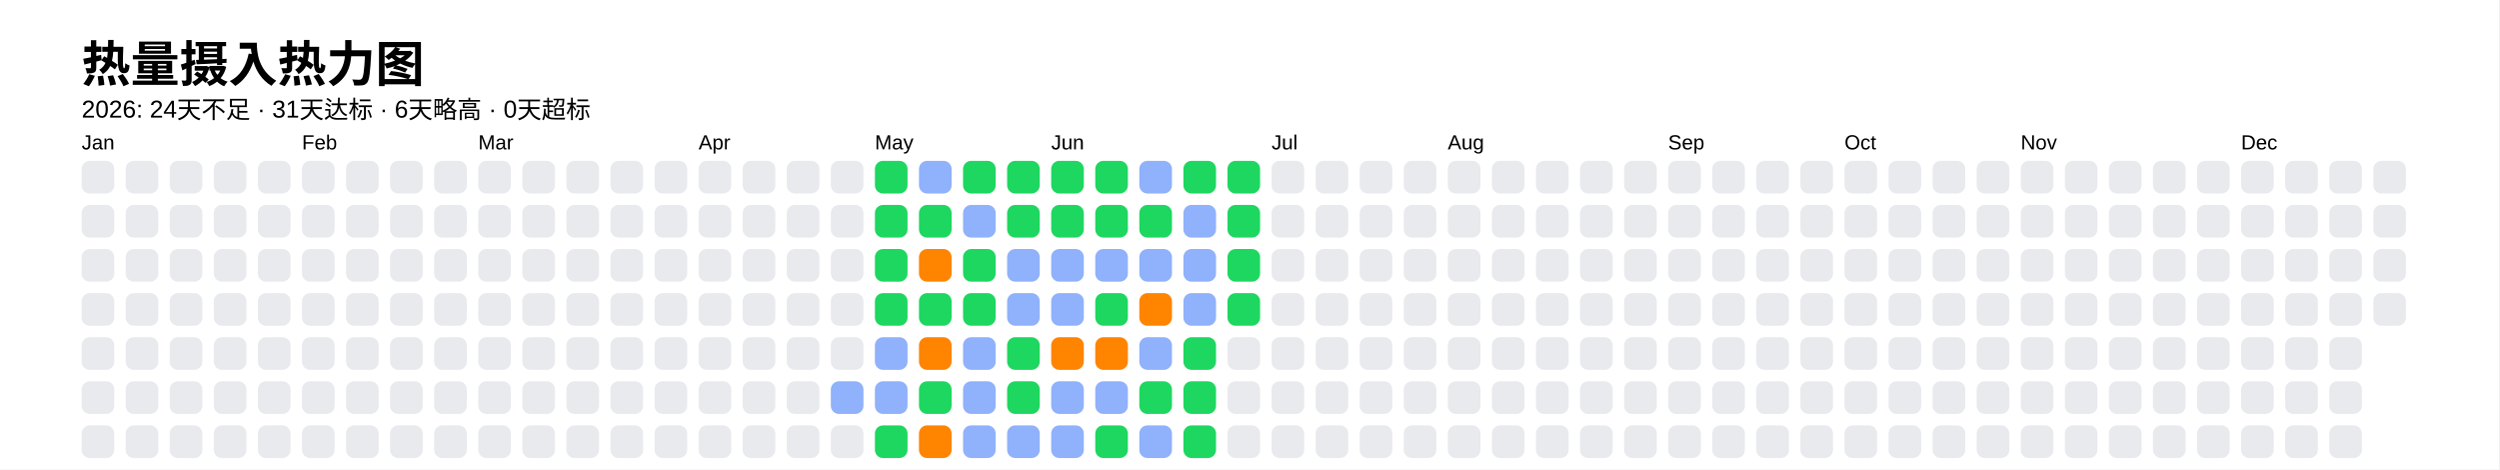
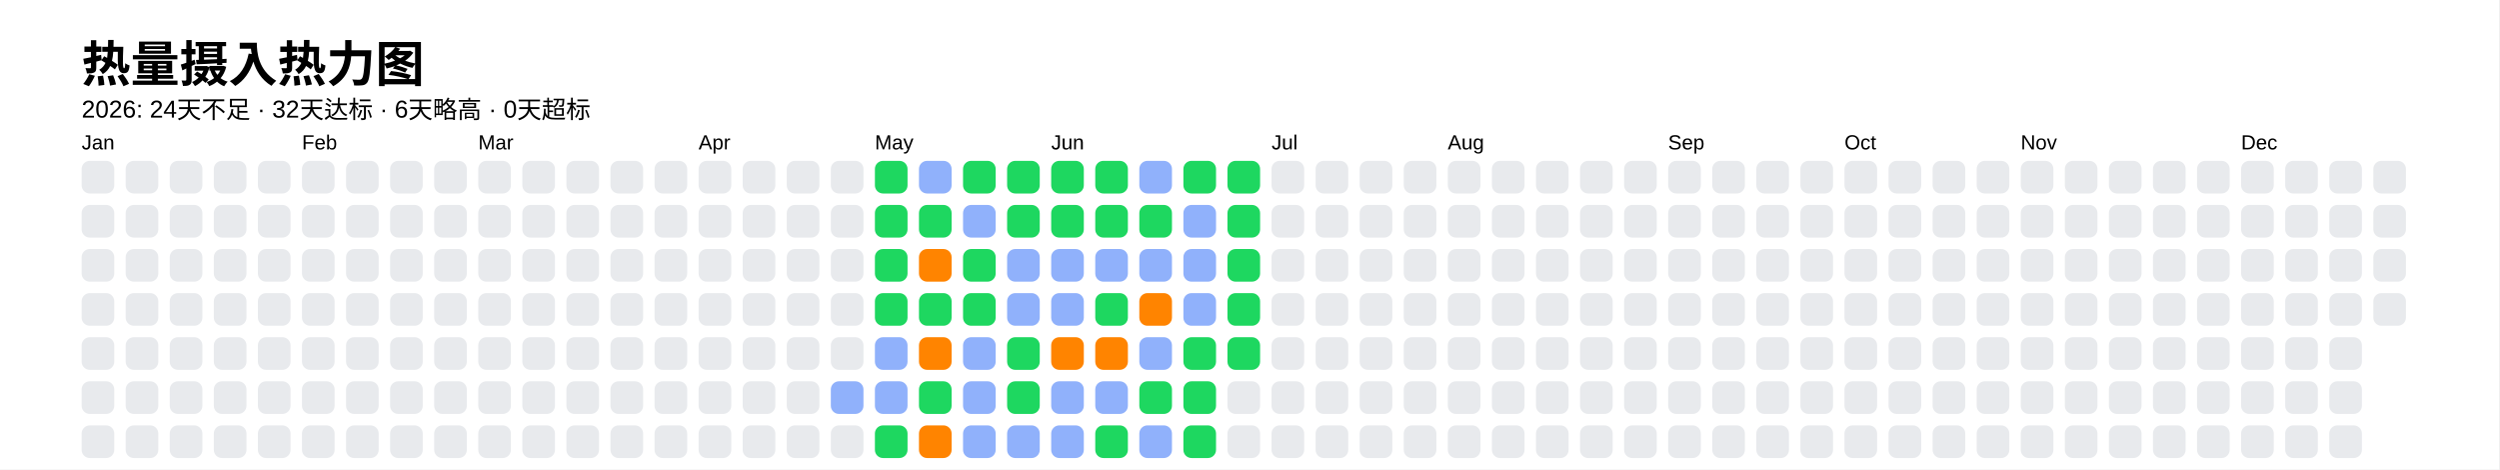
<svg xmlns="http://www.w3.org/2000/svg" style="background-color:white;" baseProfile="full" height="57.5mm" version="1.1" viewBox="0,0,306.2,57.5" width="306.2mm">
  <defs />
  <rect fill="#FFFFFF" height="57.5" width="306.2" x="0" y="0" />
  <text fill="#000000" style="font-size:6px; font-family:Arial; font-weight:bold;" x="10" y="10">热量摄入热力图</text>
-   <text fill="#000000" style="font-size:3px; font-family:Arial;" x="10" y="14.4">2026: 24天不足 · 31天达标 · 6天略高 · 0天超标</text>
+   <text fill="#000000" style="font-size:3px; font-family:Arial;" x="10" y="14.4">2026: 24天不足 · 32天达标 · 6天略高 · 0天超标</text>
  <text fill="#000000" style="font-size:2.5px; font-family:Arial" x="10" y="18.3">Jan</text>
  <rect fill="#E8EAED" height="4" rx="1" ry="1" width="4" x="10" y="19.7" />
  <rect fill="#E8EAED" height="4" rx="1" ry="1" width="4" x="10" y="25.1" />
  <rect fill="#E8EAED" height="4" rx="1" ry="1" width="4" x="10" y="30.5" />
  <rect fill="#E8EAED" height="4" rx="1" ry="1" width="4" x="10" y="35.9" />
  <rect fill="#E8EAED" height="4" rx="1" ry="1" width="4" x="10" y="41.3" />
  <rect fill="#E8EAED" height="4" rx="1" ry="1" width="4" x="10" y="46.7" />
  <rect fill="#E8EAED" height="4" rx="1" ry="1" width="4" x="10" y="52.1" />
  <rect fill="#E8EAED" height="4" rx="1" ry="1" width="4" x="15.4" y="19.7" />
  <rect fill="#E8EAED" height="4" rx="1" ry="1" width="4" x="15.4" y="25.1" />
  <rect fill="#E8EAED" height="4" rx="1" ry="1" width="4" x="15.4" y="30.5" />
  <rect fill="#E8EAED" height="4" rx="1" ry="1" width="4" x="15.4" y="35.9" />
  <rect fill="#E8EAED" height="4" rx="1" ry="1" width="4" x="15.4" y="41.3" />
  <rect fill="#E8EAED" height="4" rx="1" ry="1" width="4" x="15.4" y="46.7" />
  <rect fill="#E8EAED" height="4" rx="1" ry="1" width="4" x="15.4" y="52.1" />
  <rect fill="#E8EAED" height="4" rx="1" ry="1" width="4" x="20.8" y="19.7" />
  <rect fill="#E8EAED" height="4" rx="1" ry="1" width="4" x="20.8" y="25.1" />
  <rect fill="#E8EAED" height="4" rx="1" ry="1" width="4" x="20.8" y="30.5" />
  <rect fill="#E8EAED" height="4" rx="1" ry="1" width="4" x="20.8" y="35.9" />
  <rect fill="#E8EAED" height="4" rx="1" ry="1" width="4" x="20.8" y="41.3" />
  <rect fill="#E8EAED" height="4" rx="1" ry="1" width="4" x="20.8" y="46.7" />
  <rect fill="#E8EAED" height="4" rx="1" ry="1" width="4" x="20.8" y="52.1" />
  <rect fill="#E8EAED" height="4" rx="1" ry="1" width="4" x="26.2" y="19.7" />
  <rect fill="#E8EAED" height="4" rx="1" ry="1" width="4" x="26.2" y="25.1" />
  <rect fill="#E8EAED" height="4" rx="1" ry="1" width="4" x="26.2" y="30.5" />
  <rect fill="#E8EAED" height="4" rx="1" ry="1" width="4" x="26.2" y="35.9" />
  <rect fill="#E8EAED" height="4" rx="1" ry="1" width="4" x="26.2" y="41.3" />
  <rect fill="#E8EAED" height="4" rx="1" ry="1" width="4" x="26.2" y="46.7" />
  <rect fill="#E8EAED" height="4" rx="1" ry="1" width="4" x="26.2" y="52.1" />
  <rect fill="#E8EAED" height="4" rx="1" ry="1" width="4" x="31.6" y="19.7" />
  <rect fill="#E8EAED" height="4" rx="1" ry="1" width="4" x="31.6" y="25.1" />
  <rect fill="#E8EAED" height="4" rx="1" ry="1" width="4" x="31.6" y="30.5" />
  <rect fill="#E8EAED" height="4" rx="1" ry="1" width="4" x="31.6" y="35.9" />
  <rect fill="#E8EAED" height="4" rx="1" ry="1" width="4" x="31.6" y="41.3" />
  <rect fill="#E8EAED" height="4" rx="1" ry="1" width="4" x="31.6" y="46.7" />
  <rect fill="#E8EAED" height="4" rx="1" ry="1" width="4" x="31.6" y="52.1" />
  <text fill="#000000" style="font-size:2.5px; font-family:Arial" x="37.0" y="18.3">Feb</text>
  <rect fill="#E8EAED" height="4" rx="1" ry="1" width="4" x="37.0" y="19.7" />
  <rect fill="#E8EAED" height="4" rx="1" ry="1" width="4" x="37.0" y="25.1" />
  <rect fill="#E8EAED" height="4" rx="1" ry="1" width="4" x="37.0" y="30.5" />
  <rect fill="#E8EAED" height="4" rx="1" ry="1" width="4" x="37.0" y="35.9" />
  <rect fill="#E8EAED" height="4" rx="1" ry="1" width="4" x="37.0" y="41.3" />
  <rect fill="#E8EAED" height="4" rx="1" ry="1" width="4" x="37.0" y="46.7" />
  <rect fill="#E8EAED" height="4" rx="1" ry="1" width="4" x="37.0" y="52.1" />
  <rect fill="#E8EAED" height="4" rx="1" ry="1" width="4" x="42.4" y="19.7" />
  <rect fill="#E8EAED" height="4" rx="1" ry="1" width="4" x="42.4" y="25.1" />
  <rect fill="#E8EAED" height="4" rx="1" ry="1" width="4" x="42.4" y="30.5" />
  <rect fill="#E8EAED" height="4" rx="1" ry="1" width="4" x="42.4" y="35.9" />
  <rect fill="#E8EAED" height="4" rx="1" ry="1" width="4" x="42.4" y="41.3" />
  <rect fill="#E8EAED" height="4" rx="1" ry="1" width="4" x="42.4" y="46.7" />
  <rect fill="#E8EAED" height="4" rx="1" ry="1" width="4" x="42.4" y="52.1" />
  <rect fill="#E8EAED" height="4" rx="1" ry="1" width="4" x="47.8" y="19.7" />
  <rect fill="#E8EAED" height="4" rx="1" ry="1" width="4" x="47.8" y="25.1" />
  <rect fill="#E8EAED" height="4" rx="1" ry="1" width="4" x="47.8" y="30.5" />
  <rect fill="#E8EAED" height="4" rx="1" ry="1" width="4" x="47.8" y="35.9" />
  <rect fill="#E8EAED" height="4" rx="1" ry="1" width="4" x="47.8" y="41.3" />
  <rect fill="#E8EAED" height="4" rx="1" ry="1" width="4" x="47.8" y="46.7" />
  <rect fill="#E8EAED" height="4" rx="1" ry="1" width="4" x="47.8" y="52.1" />
  <rect fill="#E8EAED" height="4" rx="1" ry="1" width="4" x="53.2" y="19.7" />
  <rect fill="#E8EAED" height="4" rx="1" ry="1" width="4" x="53.2" y="25.1" />
  <rect fill="#E8EAED" height="4" rx="1" ry="1" width="4" x="53.2" y="30.5" />
  <rect fill="#E8EAED" height="4" rx="1" ry="1" width="4" x="53.2" y="35.9" />
  <rect fill="#E8EAED" height="4" rx="1" ry="1" width="4" x="53.2" y="41.3" />
  <rect fill="#E8EAED" height="4" rx="1" ry="1" width="4" x="53.2" y="46.7" />
  <rect fill="#E8EAED" height="4" rx="1" ry="1" width="4" x="53.2" y="52.1" />
  <text fill="#000000" style="font-size:2.5px; font-family:Arial" x="58.6" y="18.3">Mar</text>
  <rect fill="#E8EAED" height="4" rx="1" ry="1" width="4" x="58.6" y="19.7" />
  <rect fill="#E8EAED" height="4" rx="1" ry="1" width="4" x="58.6" y="25.1" />
  <rect fill="#E8EAED" height="4" rx="1" ry="1" width="4" x="58.6" y="30.5" />
  <rect fill="#E8EAED" height="4" rx="1" ry="1" width="4" x="58.6" y="35.9" />
  <rect fill="#E8EAED" height="4" rx="1" ry="1" width="4" x="58.6" y="41.3" />
  <rect fill="#E8EAED" height="4" rx="1" ry="1" width="4" x="58.6" y="46.7" />
  <rect fill="#E8EAED" height="4" rx="1" ry="1" width="4" x="58.6" y="52.1" />
  <rect fill="#E8EAED" height="4" rx="1" ry="1" width="4" x="64" y="19.7" />
  <rect fill="#E8EAED" height="4" rx="1" ry="1" width="4" x="64" y="25.1" />
  <rect fill="#E8EAED" height="4" rx="1" ry="1" width="4" x="64" y="30.5" />
  <rect fill="#E8EAED" height="4" rx="1" ry="1" width="4" x="64" y="35.9" />
  <rect fill="#E8EAED" height="4" rx="1" ry="1" width="4" x="64" y="41.3" />
  <rect fill="#E8EAED" height="4" rx="1" ry="1" width="4" x="64" y="46.7" />
  <rect fill="#E8EAED" height="4" rx="1" ry="1" width="4" x="64" y="52.1" />
  <rect fill="#E8EAED" height="4" rx="1" ry="1" width="4" x="69.4" y="19.7" />
  <rect fill="#E8EAED" height="4" rx="1" ry="1" width="4" x="69.4" y="25.1" />
  <rect fill="#E8EAED" height="4" rx="1" ry="1" width="4" x="69.4" y="30.5" />
  <rect fill="#E8EAED" height="4" rx="1" ry="1" width="4" x="69.4" y="35.9" />
  <rect fill="#E8EAED" height="4" rx="1" ry="1" width="4" x="69.4" y="41.3" />
  <rect fill="#E8EAED" height="4" rx="1" ry="1" width="4" x="69.4" y="46.7" />
  <rect fill="#E8EAED" height="4" rx="1" ry="1" width="4" x="69.4" y="52.1" />
  <rect fill="#E8EAED" height="4" rx="1" ry="1" width="4" x="74.8" y="19.7" />
  <rect fill="#E8EAED" height="4" rx="1" ry="1" width="4" x="74.8" y="25.1" />
  <rect fill="#E8EAED" height="4" rx="1" ry="1" width="4" x="74.8" y="30.5" />
  <rect fill="#E8EAED" height="4" rx="1" ry="1" width="4" x="74.8" y="35.9" />
  <rect fill="#E8EAED" height="4" rx="1" ry="1" width="4" x="74.8" y="41.3" />
  <rect fill="#E8EAED" height="4" rx="1" ry="1" width="4" x="74.8" y="46.7" />
  <rect fill="#E8EAED" height="4" rx="1" ry="1" width="4" x="74.8" y="52.1" />
  <rect fill="#E8EAED" height="4" rx="1" ry="1" width="4" x="80.2" y="19.7" />
  <rect fill="#E8EAED" height="4" rx="1" ry="1" width="4" x="80.2" y="25.1" />
  <rect fill="#E8EAED" height="4" rx="1" ry="1" width="4" x="80.2" y="30.5" />
  <rect fill="#E8EAED" height="4" rx="1" ry="1" width="4" x="80.2" y="35.9" />
  <rect fill="#E8EAED" height="4" rx="1" ry="1" width="4" x="80.2" y="41.3" />
  <rect fill="#E8EAED" height="4" rx="1" ry="1" width="4" x="80.2" y="46.7" />
  <rect fill="#E8EAED" height="4" rx="1" ry="1" width="4" x="80.2" y="52.1" />
  <text fill="#000000" style="font-size:2.5px; font-family:Arial" x="85.6" y="18.3">Apr</text>
  <rect fill="#E8EAED" height="4" rx="1" ry="1" width="4" x="85.6" y="19.7" />
  <rect fill="#E8EAED" height="4" rx="1" ry="1" width="4" x="85.6" y="25.1" />
  <rect fill="#E8EAED" height="4" rx="1" ry="1" width="4" x="85.6" y="30.5" />
  <rect fill="#E8EAED" height="4" rx="1" ry="1" width="4" x="85.6" y="35.9" />
  <rect fill="#E8EAED" height="4" rx="1" ry="1" width="4" x="85.6" y="41.3" />
  <rect fill="#E8EAED" height="4" rx="1" ry="1" width="4" x="85.6" y="46.7" />
  <rect fill="#E8EAED" height="4" rx="1" ry="1" width="4" x="85.6" y="52.1" />
  <rect fill="#E8EAED" height="4" rx="1" ry="1" width="4" x="91" y="19.7" />
  <rect fill="#E8EAED" height="4" rx="1" ry="1" width="4" x="91" y="25.1" />
  <rect fill="#E8EAED" height="4" rx="1" ry="1" width="4" x="91" y="30.5" />
  <rect fill="#E8EAED" height="4" rx="1" ry="1" width="4" x="91" y="35.9" />
  <rect fill="#E8EAED" height="4" rx="1" ry="1" width="4" x="91" y="41.3" />
  <rect fill="#E8EAED" height="4" rx="1" ry="1" width="4" x="91" y="46.7" />
  <rect fill="#E8EAED" height="4" rx="1" ry="1" width="4" x="91" y="52.1" />
  <rect fill="#E8EAED" height="4" rx="1" ry="1" width="4" x="96.4" y="19.7" />
  <rect fill="#E8EAED" height="4" rx="1" ry="1" width="4" x="96.4" y="25.1" />
  <rect fill="#E8EAED" height="4" rx="1" ry="1" width="4" x="96.4" y="30.5" />
  <rect fill="#E8EAED" height="4" rx="1" ry="1" width="4" x="96.4" y="35.9" />
  <rect fill="#E8EAED" height="4" rx="1" ry="1" width="4" x="96.4" y="41.3" />
  <rect fill="#E8EAED" height="4" rx="1" ry="1" width="4" x="96.4" y="46.7" />
  <rect fill="#E8EAED" height="4" rx="1" ry="1" width="4" x="96.4" y="52.1" />
  <rect fill="#E8EAED" height="4" rx="1" ry="1" width="4" x="101.8" y="19.7" />
  <rect fill="#E8EAED" height="4" rx="1" ry="1" width="4" x="101.8" y="25.1" />
  <rect fill="#E8EAED" height="4" rx="1" ry="1" width="4" x="101.8" y="30.5" />
  <rect fill="#E8EAED" height="4" rx="1" ry="1" width="4" x="101.8" y="35.9" />
  <rect fill="#E8EAED" height="4" rx="1" ry="1" width="4" x="101.8" y="41.3" />
  <rect fill="#90b1fb" height="4" rx="1" ry="1" width="4" x="101.8" y="46.7" />
  <rect fill="#E8EAED" height="4" rx="1" ry="1" width="4" x="101.8" y="52.1" />
  <text fill="#000000" style="font-size:2.5px; font-family:Arial" x="107.2" y="18.3">May</text>
  <rect fill="#1ed760" height="4" rx="1" ry="1" width="4" x="107.2" y="19.7" />
  <rect fill="#1ed760" height="4" rx="1" ry="1" width="4" x="107.2" y="25.1" />
  <rect fill="#1ed760" height="4" rx="1" ry="1" width="4" x="107.2" y="30.5" />
  <rect fill="#1ed760" height="4" rx="1" ry="1" width="4" x="107.2" y="35.9" />
  <rect fill="#90b1fb" height="4" rx="1" ry="1" width="4" x="107.2" y="41.3" />
  <rect fill="#90b1fb" height="4" rx="1" ry="1" width="4" x="107.2" y="46.7" />
  <rect fill="#1ed760" height="4" rx="1" ry="1" width="4" x="107.2" y="52.1" />
  <rect fill="#90b1fb" height="4" rx="1" ry="1" width="4" x="112.6" y="19.7" />
  <rect fill="#1ed760" height="4" rx="1" ry="1" width="4" x="112.6" y="25.1" />
  <rect fill="#ff8400" height="4" rx="1" ry="1" width="4" x="112.6" y="30.5" />
  <rect fill="#1ed760" height="4" rx="1" ry="1" width="4" x="112.6" y="35.9" />
  <rect fill="#ff8400" height="4" rx="1" ry="1" width="4" x="112.6" y="41.3" />
  <rect fill="#1ed760" height="4" rx="1" ry="1" width="4" x="112.6" y="46.7" />
  <rect fill="#ff8400" height="4" rx="1" ry="1" width="4" x="112.6" y="52.1" />
  <rect fill="#1ed760" height="4" rx="1" ry="1" width="4" x="118" y="19.7" />
  <rect fill="#90b1fb" height="4" rx="1" ry="1" width="4" x="118" y="25.1" />
  <rect fill="#1ed760" height="4" rx="1" ry="1" width="4" x="118" y="30.5" />
  <rect fill="#1ed760" height="4" rx="1" ry="1" width="4" x="118" y="35.9" />
  <rect fill="#90b1fb" height="4" rx="1" ry="1" width="4" x="118" y="41.3" />
  <rect fill="#90b1fb" height="4" rx="1" ry="1" width="4" x="118" y="46.7" />
  <rect fill="#90b1fb" height="4" rx="1" ry="1" width="4" x="118" y="52.1" />
  <rect fill="#1ed760" height="4" rx="1" ry="1" width="4" x="123.4" y="19.7" />
  <rect fill="#1ed760" height="4" rx="1" ry="1" width="4" x="123.4" y="25.1" />
  <rect fill="#90b1fb" height="4" rx="1" ry="1" width="4" x="123.4" y="30.5" />
  <rect fill="#90b1fb" height="4" rx="1" ry="1" width="4" x="123.4" y="35.9" />
  <rect fill="#1ed760" height="4" rx="1" ry="1" width="4" x="123.4" y="41.3" />
  <rect fill="#1ed760" height="4" rx="1" ry="1" width="4" x="123.4" y="46.7" />
  <rect fill="#90b1fb" height="4" rx="1" ry="1" width="4" x="123.4" y="52.1" />
  <text fill="#000000" style="font-size:2.5px; font-family:Arial" x="128.8" y="18.3">Jun</text>
  <rect fill="#1ed760" height="4" rx="1" ry="1" width="4" x="128.8" y="19.7" />
  <rect fill="#1ed760" height="4" rx="1" ry="1" width="4" x="128.8" y="25.1" />
  <rect fill="#90b1fb" height="4" rx="1" ry="1" width="4" x="128.8" y="30.5" />
  <rect fill="#90b1fb" height="4" rx="1" ry="1" width="4" x="128.8" y="35.9" />
  <rect fill="#ff8400" height="4" rx="1" ry="1" width="4" x="128.8" y="41.3" />
  <rect fill="#90b1fb" height="4" rx="1" ry="1" width="4" x="128.8" y="46.7" />
  <rect fill="#90b1fb" height="4" rx="1" ry="1" width="4" x="128.8" y="52.1" />
  <rect fill="#1ed760" height="4" rx="1" ry="1" width="4" x="134.2" y="19.7" />
  <rect fill="#1ed760" height="4" rx="1" ry="1" width="4" x="134.2" y="25.1" />
  <rect fill="#90b1fb" height="4" rx="1" ry="1" width="4" x="134.2" y="30.5" />
  <rect fill="#1ed760" height="4" rx="1" ry="1" width="4" x="134.2" y="35.9" />
  <rect fill="#ff8400" height="4" rx="1" ry="1" width="4" x="134.2" y="41.3" />
  <rect fill="#90b1fb" height="4" rx="1" ry="1" width="4" x="134.2" y="46.7" />
  <rect fill="#1ed760" height="4" rx="1" ry="1" width="4" x="134.2" y="52.1" />
  <rect fill="#90b1fb" height="4" rx="1" ry="1" width="4" x="139.6" y="19.7" />
  <rect fill="#1ed760" height="4" rx="1" ry="1" width="4" x="139.6" y="25.1" />
  <rect fill="#90b1fb" height="4" rx="1" ry="1" width="4" x="139.6" y="30.5" />
  <rect fill="#ff8400" height="4" rx="1" ry="1" width="4" x="139.6" y="35.9" />
  <rect fill="#90b1fb" height="4" rx="1" ry="1" width="4" x="139.6" y="41.3" />
  <rect fill="#1ed760" height="4" rx="1" ry="1" width="4" x="139.6" y="46.7" />
  <rect fill="#90b1fb" height="4" rx="1" ry="1" width="4" x="139.6" y="52.1" />
  <rect fill="#1ed760" height="4" rx="1" ry="1" width="4" x="145" y="19.7" />
  <rect fill="#90b1fb" height="4" rx="1" ry="1" width="4" x="145" y="25.1" />
  <rect fill="#90b1fb" height="4" rx="1" ry="1" width="4" x="145" y="30.5" />
  <rect fill="#90b1fb" height="4" rx="1" ry="1" width="4" x="145" y="35.9" />
  <rect fill="#1ed760" height="4" rx="1" ry="1" width="4" x="145" y="41.3" />
  <rect fill="#1ed760" height="4" rx="1" ry="1" width="4" x="145" y="46.7" />
  <rect fill="#1ed760" height="4" rx="1" ry="1" width="4" x="145" y="52.1" />
  <rect fill="#1ed760" height="4" rx="1" ry="1" width="4" x="150.4" y="19.7" />
  <rect fill="#1ed760" height="4" rx="1" ry="1" width="4" x="150.4" y="25.1" />
  <rect fill="#1ed760" height="4" rx="1" ry="1" width="4" x="150.4" y="30.5" />
  <rect fill="#1ed760" height="4" rx="1" ry="1" width="4" x="150.4" y="35.9" />
-   <rect fill="#E8EAED" height="4" rx="1" ry="1" width="4" x="150.4" y="41.3" />
+   <rect fill="#1ed760" height="4" rx="1" ry="1" width="4" x="150.4" y="41.3" />
  <rect fill="#E8EAED" height="4" rx="1" ry="1" width="4" x="150.4" y="46.7" />
  <rect fill="#E8EAED" height="4" rx="1" ry="1" width="4" x="150.4" y="52.1" />
  <text fill="#000000" style="font-size:2.5px; font-family:Arial" x="155.8" y="18.3">Jul</text>
  <rect fill="#E8EAED" height="4" rx="1" ry="1" width="4" x="155.8" y="19.7" />
  <rect fill="#E8EAED" height="4" rx="1" ry="1" width="4" x="155.8" y="25.1" />
  <rect fill="#E8EAED" height="4" rx="1" ry="1" width="4" x="155.8" y="30.5" />
  <rect fill="#E8EAED" height="4" rx="1" ry="1" width="4" x="155.8" y="35.9" />
  <rect fill="#E8EAED" height="4" rx="1" ry="1" width="4" x="155.8" y="41.3" />
  <rect fill="#E8EAED" height="4" rx="1" ry="1" width="4" x="155.8" y="46.7" />
  <rect fill="#E8EAED" height="4" rx="1" ry="1" width="4" x="155.8" y="52.1" />
  <rect fill="#E8EAED" height="4" rx="1" ry="1" width="4" x="161.2" y="19.7" />
  <rect fill="#E8EAED" height="4" rx="1" ry="1" width="4" x="161.2" y="25.1" />
  <rect fill="#E8EAED" height="4" rx="1" ry="1" width="4" x="161.2" y="30.5" />
  <rect fill="#E8EAED" height="4" rx="1" ry="1" width="4" x="161.2" y="35.9" />
  <rect fill="#E8EAED" height="4" rx="1" ry="1" width="4" x="161.2" y="41.3" />
  <rect fill="#E8EAED" height="4" rx="1" ry="1" width="4" x="161.2" y="46.7" />
  <rect fill="#E8EAED" height="4" rx="1" ry="1" width="4" x="161.2" y="52.1" />
  <rect fill="#E8EAED" height="4" rx="1" ry="1" width="4" x="166.6" y="19.7" />
  <rect fill="#E8EAED" height="4" rx="1" ry="1" width="4" x="166.6" y="25.1" />
  <rect fill="#E8EAED" height="4" rx="1" ry="1" width="4" x="166.6" y="30.5" />
  <rect fill="#E8EAED" height="4" rx="1" ry="1" width="4" x="166.6" y="35.9" />
  <rect fill="#E8EAED" height="4" rx="1" ry="1" width="4" x="166.6" y="41.3" />
  <rect fill="#E8EAED" height="4" rx="1" ry="1" width="4" x="166.6" y="46.7" />
  <rect fill="#E8EAED" height="4" rx="1" ry="1" width="4" x="166.6" y="52.1" />
  <rect fill="#E8EAED" height="4" rx="1" ry="1" width="4" x="172" y="19.7" />
  <rect fill="#E8EAED" height="4" rx="1" ry="1" width="4" x="172" y="25.1" />
  <rect fill="#E8EAED" height="4" rx="1" ry="1" width="4" x="172" y="30.5" />
  <rect fill="#E8EAED" height="4" rx="1" ry="1" width="4" x="172" y="35.9" />
  <rect fill="#E8EAED" height="4" rx="1" ry="1" width="4" x="172" y="41.3" />
  <rect fill="#E8EAED" height="4" rx="1" ry="1" width="4" x="172" y="46.7" />
  <rect fill="#E8EAED" height="4" rx="1" ry="1" width="4" x="172" y="52.1" />
  <text fill="#000000" style="font-size:2.5px; font-family:Arial" x="177.4" y="18.3">Aug</text>
  <rect fill="#E8EAED" height="4" rx="1" ry="1" width="4" x="177.4" y="19.7" />
  <rect fill="#E8EAED" height="4" rx="1" ry="1" width="4" x="177.4" y="25.1" />
  <rect fill="#E8EAED" height="4" rx="1" ry="1" width="4" x="177.4" y="30.5" />
  <rect fill="#E8EAED" height="4" rx="1" ry="1" width="4" x="177.4" y="35.9" />
  <rect fill="#E8EAED" height="4" rx="1" ry="1" width="4" x="177.4" y="41.3" />
  <rect fill="#E8EAED" height="4" rx="1" ry="1" width="4" x="177.4" y="46.7" />
  <rect fill="#E8EAED" height="4" rx="1" ry="1" width="4" x="177.4" y="52.1" />
  <rect fill="#E8EAED" height="4" rx="1" ry="1" width="4" x="182.8" y="19.7" />
  <rect fill="#E8EAED" height="4" rx="1" ry="1" width="4" x="182.8" y="25.1" />
  <rect fill="#E8EAED" height="4" rx="1" ry="1" width="4" x="182.8" y="30.5" />
  <rect fill="#E8EAED" height="4" rx="1" ry="1" width="4" x="182.8" y="35.9" />
  <rect fill="#E8EAED" height="4" rx="1" ry="1" width="4" x="182.8" y="41.3" />
  <rect fill="#E8EAED" height="4" rx="1" ry="1" width="4" x="182.8" y="46.7" />
  <rect fill="#E8EAED" height="4" rx="1" ry="1" width="4" x="182.8" y="52.1" />
  <rect fill="#E8EAED" height="4" rx="1" ry="1" width="4" x="188.2" y="19.7" />
  <rect fill="#E8EAED" height="4" rx="1" ry="1" width="4" x="188.2" y="25.1" />
  <rect fill="#E8EAED" height="4" rx="1" ry="1" width="4" x="188.2" y="30.5" />
  <rect fill="#E8EAED" height="4" rx="1" ry="1" width="4" x="188.2" y="35.9" />
  <rect fill="#E8EAED" height="4" rx="1" ry="1" width="4" x="188.2" y="41.3" />
  <rect fill="#E8EAED" height="4" rx="1" ry="1" width="4" x="188.2" y="46.7" />
  <rect fill="#E8EAED" height="4" rx="1" ry="1" width="4" x="188.2" y="52.1" />
  <rect fill="#E8EAED" height="4" rx="1" ry="1" width="4" x="193.6" y="19.7" />
  <rect fill="#E8EAED" height="4" rx="1" ry="1" width="4" x="193.6" y="25.1" />
  <rect fill="#E8EAED" height="4" rx="1" ry="1" width="4" x="193.6" y="30.5" />
  <rect fill="#E8EAED" height="4" rx="1" ry="1" width="4" x="193.6" y="35.9" />
  <rect fill="#E8EAED" height="4" rx="1" ry="1" width="4" x="193.6" y="41.3" />
  <rect fill="#E8EAED" height="4" rx="1" ry="1" width="4" x="193.6" y="46.7" />
  <rect fill="#E8EAED" height="4" rx="1" ry="1" width="4" x="193.6" y="52.1" />
  <rect fill="#E8EAED" height="4" rx="1" ry="1" width="4" x="199" y="19.7" />
  <rect fill="#E8EAED" height="4" rx="1" ry="1" width="4" x="199" y="25.1" />
  <rect fill="#E8EAED" height="4" rx="1" ry="1" width="4" x="199" y="30.5" />
  <rect fill="#E8EAED" height="4" rx="1" ry="1" width="4" x="199" y="35.9" />
  <rect fill="#E8EAED" height="4" rx="1" ry="1" width="4" x="199" y="41.3" />
  <rect fill="#E8EAED" height="4" rx="1" ry="1" width="4" x="199" y="46.7" />
  <rect fill="#E8EAED" height="4" rx="1" ry="1" width="4" x="199" y="52.1" />
  <text fill="#000000" style="font-size:2.5px; font-family:Arial" x="204.4" y="18.3">Sep</text>
  <rect fill="#E8EAED" height="4" rx="1" ry="1" width="4" x="204.4" y="19.7" />
  <rect fill="#E8EAED" height="4" rx="1" ry="1" width="4" x="204.4" y="25.1" />
  <rect fill="#E8EAED" height="4" rx="1" ry="1" width="4" x="204.4" y="30.5" />
  <rect fill="#E8EAED" height="4" rx="1" ry="1" width="4" x="204.4" y="35.9" />
  <rect fill="#E8EAED" height="4" rx="1" ry="1" width="4" x="204.4" y="41.3" />
  <rect fill="#E8EAED" height="4" rx="1" ry="1" width="4" x="204.4" y="46.7" />
  <rect fill="#E8EAED" height="4" rx="1" ry="1" width="4" x="204.4" y="52.1" />
  <rect fill="#E8EAED" height="4" rx="1" ry="1" width="4" x="209.8" y="19.7" />
  <rect fill="#E8EAED" height="4" rx="1" ry="1" width="4" x="209.8" y="25.1" />
  <rect fill="#E8EAED" height="4" rx="1" ry="1" width="4" x="209.8" y="30.5" />
  <rect fill="#E8EAED" height="4" rx="1" ry="1" width="4" x="209.8" y="35.9" />
  <rect fill="#E8EAED" height="4" rx="1" ry="1" width="4" x="209.8" y="41.3" />
  <rect fill="#E8EAED" height="4" rx="1" ry="1" width="4" x="209.8" y="46.7" />
  <rect fill="#E8EAED" height="4" rx="1" ry="1" width="4" x="209.8" y="52.1" />
  <rect fill="#E8EAED" height="4" rx="1" ry="1" width="4" x="215.2" y="19.7" />
  <rect fill="#E8EAED" height="4" rx="1" ry="1" width="4" x="215.2" y="25.1" />
  <rect fill="#E8EAED" height="4" rx="1" ry="1" width="4" x="215.2" y="30.5" />
  <rect fill="#E8EAED" height="4" rx="1" ry="1" width="4" x="215.2" y="35.9" />
  <rect fill="#E8EAED" height="4" rx="1" ry="1" width="4" x="215.2" y="41.3" />
  <rect fill="#E8EAED" height="4" rx="1" ry="1" width="4" x="215.2" y="46.7" />
  <rect fill="#E8EAED" height="4" rx="1" ry="1" width="4" x="215.2" y="52.1" />
  <rect fill="#E8EAED" height="4" rx="1" ry="1" width="4" x="220.6" y="19.7" />
  <rect fill="#E8EAED" height="4" rx="1" ry="1" width="4" x="220.6" y="25.1" />
  <rect fill="#E8EAED" height="4" rx="1" ry="1" width="4" x="220.6" y="30.5" />
  <rect fill="#E8EAED" height="4" rx="1" ry="1" width="4" x="220.6" y="35.9" />
  <rect fill="#E8EAED" height="4" rx="1" ry="1" width="4" x="220.6" y="41.3" />
  <rect fill="#E8EAED" height="4" rx="1" ry="1" width="4" x="220.6" y="46.7" />
  <rect fill="#E8EAED" height="4" rx="1" ry="1" width="4" x="220.6" y="52.1" />
  <text fill="#000000" style="font-size:2.5px; font-family:Arial" x="226" y="18.3">Oct</text>
  <rect fill="#E8EAED" height="4" rx="1" ry="1" width="4" x="226" y="19.7" />
  <rect fill="#E8EAED" height="4" rx="1" ry="1" width="4" x="226" y="25.1" />
  <rect fill="#E8EAED" height="4" rx="1" ry="1" width="4" x="226" y="30.5" />
  <rect fill="#E8EAED" height="4" rx="1" ry="1" width="4" x="226" y="35.9" />
  <rect fill="#E8EAED" height="4" rx="1" ry="1" width="4" x="226" y="41.3" />
  <rect fill="#E8EAED" height="4" rx="1" ry="1" width="4" x="226" y="46.7" />
  <rect fill="#E8EAED" height="4" rx="1" ry="1" width="4" x="226" y="52.1" />
  <rect fill="#E8EAED" height="4" rx="1" ry="1" width="4" x="231.4" y="19.7" />
  <rect fill="#E8EAED" height="4" rx="1" ry="1" width="4" x="231.4" y="25.1" />
  <rect fill="#E8EAED" height="4" rx="1" ry="1" width="4" x="231.4" y="30.5" />
  <rect fill="#E8EAED" height="4" rx="1" ry="1" width="4" x="231.4" y="35.9" />
  <rect fill="#E8EAED" height="4" rx="1" ry="1" width="4" x="231.4" y="41.3" />
  <rect fill="#E8EAED" height="4" rx="1" ry="1" width="4" x="231.4" y="46.7" />
  <rect fill="#E8EAED" height="4" rx="1" ry="1" width="4" x="231.4" y="52.1" />
  <rect fill="#E8EAED" height="4" rx="1" ry="1" width="4" x="236.8" y="19.7" />
  <rect fill="#E8EAED" height="4" rx="1" ry="1" width="4" x="236.8" y="25.1" />
  <rect fill="#E8EAED" height="4" rx="1" ry="1" width="4" x="236.8" y="30.5" />
  <rect fill="#E8EAED" height="4" rx="1" ry="1" width="4" x="236.8" y="35.9" />
  <rect fill="#E8EAED" height="4" rx="1" ry="1" width="4" x="236.8" y="41.3" />
  <rect fill="#E8EAED" height="4" rx="1" ry="1" width="4" x="236.8" y="46.7" />
  <rect fill="#E8EAED" height="4" rx="1" ry="1" width="4" x="236.8" y="52.1" />
  <rect fill="#E8EAED" height="4" rx="1" ry="1" width="4" x="242.2" y="19.7" />
  <rect fill="#E8EAED" height="4" rx="1" ry="1" width="4" x="242.2" y="25.1" />
  <rect fill="#E8EAED" height="4" rx="1" ry="1" width="4" x="242.2" y="30.5" />
  <rect fill="#E8EAED" height="4" rx="1" ry="1" width="4" x="242.2" y="35.9" />
  <rect fill="#E8EAED" height="4" rx="1" ry="1" width="4" x="242.2" y="41.3" />
  <rect fill="#E8EAED" height="4" rx="1" ry="1" width="4" x="242.2" y="46.7" />
  <rect fill="#E8EAED" height="4" rx="1" ry="1" width="4" x="242.2" y="52.1" />
  <text fill="#000000" style="font-size:2.5px; font-family:Arial" x="247.6" y="18.3">Nov</text>
  <rect fill="#E8EAED" height="4" rx="1" ry="1" width="4" x="247.6" y="19.7" />
  <rect fill="#E8EAED" height="4" rx="1" ry="1" width="4" x="247.6" y="25.1" />
  <rect fill="#E8EAED" height="4" rx="1" ry="1" width="4" x="247.6" y="30.5" />
  <rect fill="#E8EAED" height="4" rx="1" ry="1" width="4" x="247.6" y="35.9" />
  <rect fill="#E8EAED" height="4" rx="1" ry="1" width="4" x="247.6" y="41.3" />
  <rect fill="#E8EAED" height="4" rx="1" ry="1" width="4" x="247.6" y="46.7" />
  <rect fill="#E8EAED" height="4" rx="1" ry="1" width="4" x="247.6" y="52.1" />
  <rect fill="#E8EAED" height="4" rx="1" ry="1" width="4" x="253" y="19.7" />
  <rect fill="#E8EAED" height="4" rx="1" ry="1" width="4" x="253" y="25.1" />
  <rect fill="#E8EAED" height="4" rx="1" ry="1" width="4" x="253" y="30.5" />
  <rect fill="#E8EAED" height="4" rx="1" ry="1" width="4" x="253" y="35.9" />
  <rect fill="#E8EAED" height="4" rx="1" ry="1" width="4" x="253" y="41.3" />
  <rect fill="#E8EAED" height="4" rx="1" ry="1" width="4" x="253" y="46.7" />
  <rect fill="#E8EAED" height="4" rx="1" ry="1" width="4" x="253" y="52.1" />
  <rect fill="#E8EAED" height="4" rx="1" ry="1" width="4" x="258.4" y="19.7" />
  <rect fill="#E8EAED" height="4" rx="1" ry="1" width="4" x="258.4" y="25.1" />
  <rect fill="#E8EAED" height="4" rx="1" ry="1" width="4" x="258.4" y="30.5" />
  <rect fill="#E8EAED" height="4" rx="1" ry="1" width="4" x="258.4" y="35.9" />
  <rect fill="#E8EAED" height="4" rx="1" ry="1" width="4" x="258.4" y="41.3" />
  <rect fill="#E8EAED" height="4" rx="1" ry="1" width="4" x="258.4" y="46.7" />
  <rect fill="#E8EAED" height="4" rx="1" ry="1" width="4" x="258.4" y="52.1" />
  <rect fill="#E8EAED" height="4" rx="1" ry="1" width="4" x="263.8" y="19.7" />
  <rect fill="#E8EAED" height="4" rx="1" ry="1" width="4" x="263.8" y="25.1" />
  <rect fill="#E8EAED" height="4" rx="1" ry="1" width="4" x="263.8" y="30.5" />
  <rect fill="#E8EAED" height="4" rx="1" ry="1" width="4" x="263.8" y="35.9" />
  <rect fill="#E8EAED" height="4" rx="1" ry="1" width="4" x="263.8" y="41.3" />
  <rect fill="#E8EAED" height="4" rx="1" ry="1" width="4" x="263.8" y="46.7" />
  <rect fill="#E8EAED" height="4" rx="1" ry="1" width="4" x="263.8" y="52.1" />
  <rect fill="#E8EAED" height="4" rx="1" ry="1" width="4" x="269.2" y="19.7" />
  <rect fill="#E8EAED" height="4" rx="1" ry="1" width="4" x="269.2" y="25.1" />
  <rect fill="#E8EAED" height="4" rx="1" ry="1" width="4" x="269.2" y="30.5" />
  <rect fill="#E8EAED" height="4" rx="1" ry="1" width="4" x="269.2" y="35.9" />
  <rect fill="#E8EAED" height="4" rx="1" ry="1" width="4" x="269.2" y="41.3" />
  <rect fill="#E8EAED" height="4" rx="1" ry="1" width="4" x="269.2" y="46.7" />
  <rect fill="#E8EAED" height="4" rx="1" ry="1" width="4" x="269.2" y="52.1" />
  <text fill="#000000" style="font-size:2.5px; font-family:Arial" x="274.6" y="18.3">Dec</text>
  <rect fill="#E8EAED" height="4" rx="1" ry="1" width="4" x="274.6" y="19.7" />
  <rect fill="#E8EAED" height="4" rx="1" ry="1" width="4" x="274.6" y="25.1" />
  <rect fill="#E8EAED" height="4" rx="1" ry="1" width="4" x="274.6" y="30.5" />
  <rect fill="#E8EAED" height="4" rx="1" ry="1" width="4" x="274.6" y="35.9" />
  <rect fill="#E8EAED" height="4" rx="1" ry="1" width="4" x="274.6" y="41.3" />
  <rect fill="#E8EAED" height="4" rx="1" ry="1" width="4" x="274.6" y="46.7" />
  <rect fill="#E8EAED" height="4" rx="1" ry="1" width="4" x="274.6" y="52.1" />
  <rect fill="#E8EAED" height="4" rx="1" ry="1" width="4" x="280" y="19.7" />
  <rect fill="#E8EAED" height="4" rx="1" ry="1" width="4" x="280" y="25.1" />
  <rect fill="#E8EAED" height="4" rx="1" ry="1" width="4" x="280" y="30.5" />
  <rect fill="#E8EAED" height="4" rx="1" ry="1" width="4" x="280" y="35.9" />
  <rect fill="#E8EAED" height="4" rx="1" ry="1" width="4" x="280" y="41.3" />
  <rect fill="#E8EAED" height="4" rx="1" ry="1" width="4" x="280" y="46.7" />
  <rect fill="#E8EAED" height="4" rx="1" ry="1" width="4" x="280" y="52.1" />
  <rect fill="#E8EAED" height="4" rx="1" ry="1" width="4" x="285.4" y="19.7" />
  <rect fill="#E8EAED" height="4" rx="1" ry="1" width="4" x="285.4" y="25.1" />
  <rect fill="#E8EAED" height="4" rx="1" ry="1" width="4" x="285.4" y="30.5" />
  <rect fill="#E8EAED" height="4" rx="1" ry="1" width="4" x="285.4" y="35.9" />
  <rect fill="#E8EAED" height="4" rx="1" ry="1" width="4" x="285.4" y="41.3" />
  <rect fill="#E8EAED" height="4" rx="1" ry="1" width="4" x="285.4" y="46.7" />
  <rect fill="#E8EAED" height="4" rx="1" ry="1" width="4" x="285.4" y="52.1" />
  <rect fill="#E8EAED" height="4" rx="1" ry="1" width="4" x="290.8" y="19.7" />
  <rect fill="#E8EAED" height="4" rx="1" ry="1" width="4" x="290.8" y="25.1" />
  <rect fill="#E8EAED" height="4" rx="1" ry="1" width="4" x="290.8" y="30.5" />
  <rect fill="#E8EAED" height="4" rx="1" ry="1" width="4" x="290.8" y="35.9" />
</svg>
